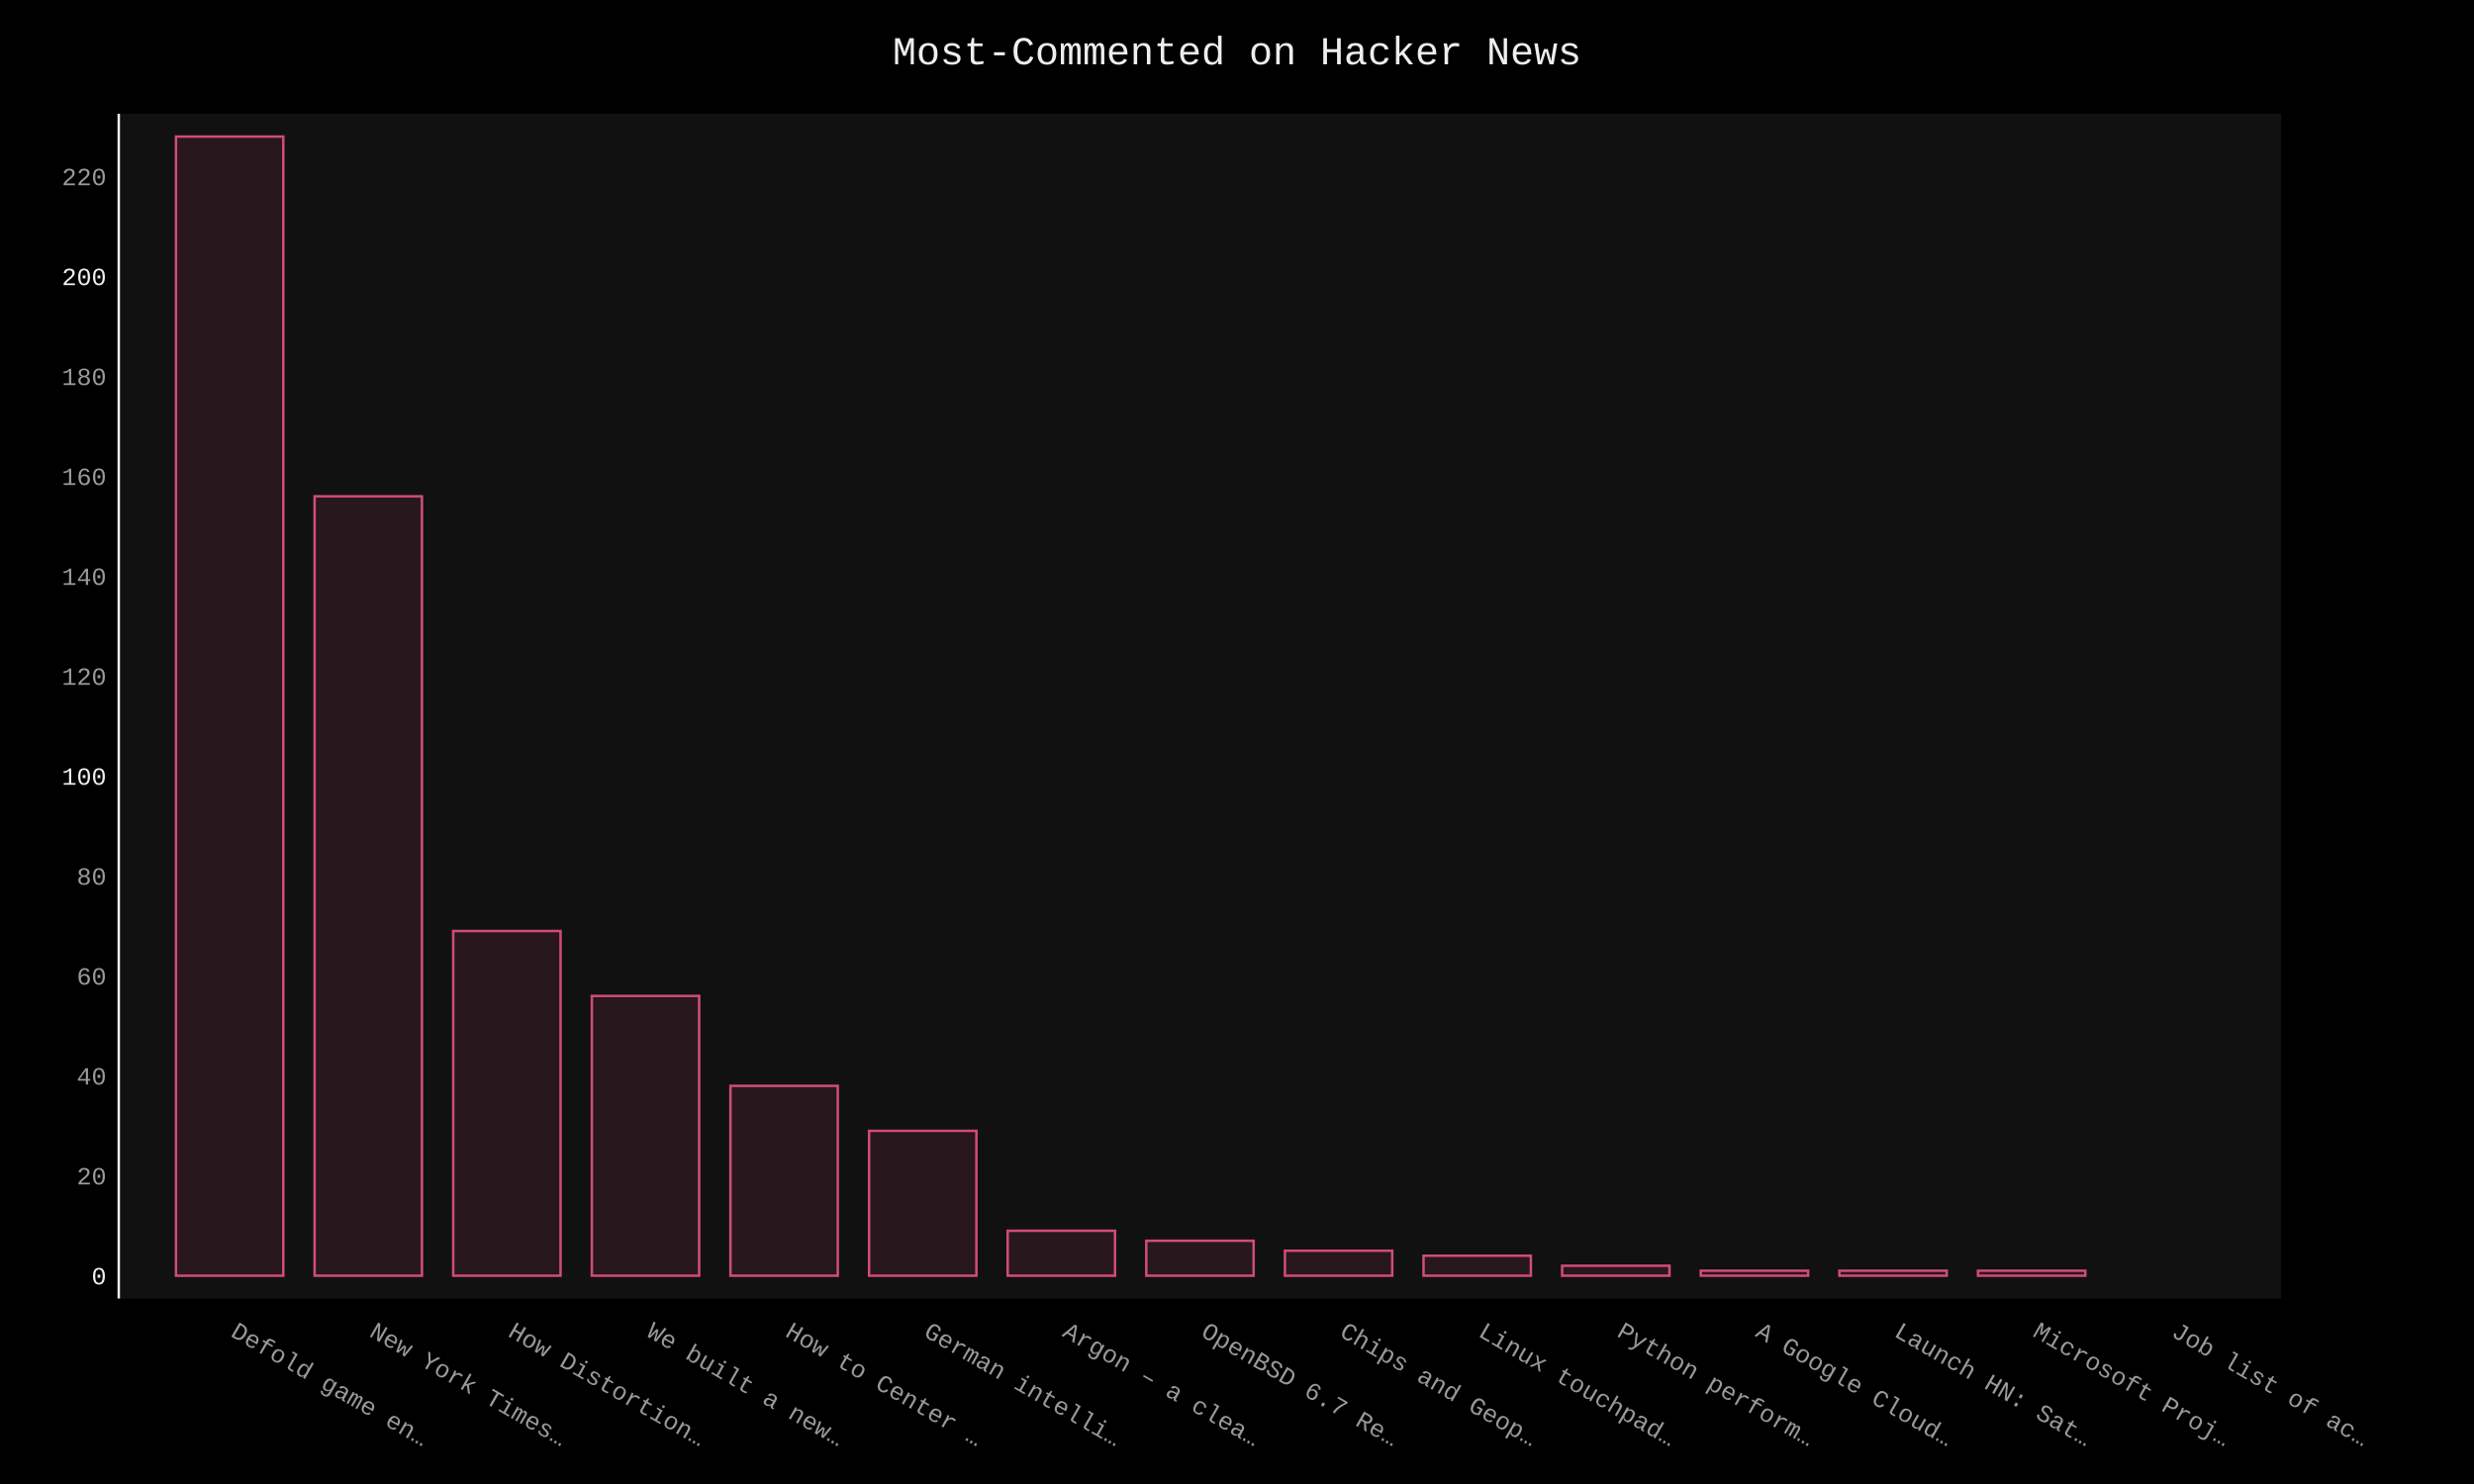
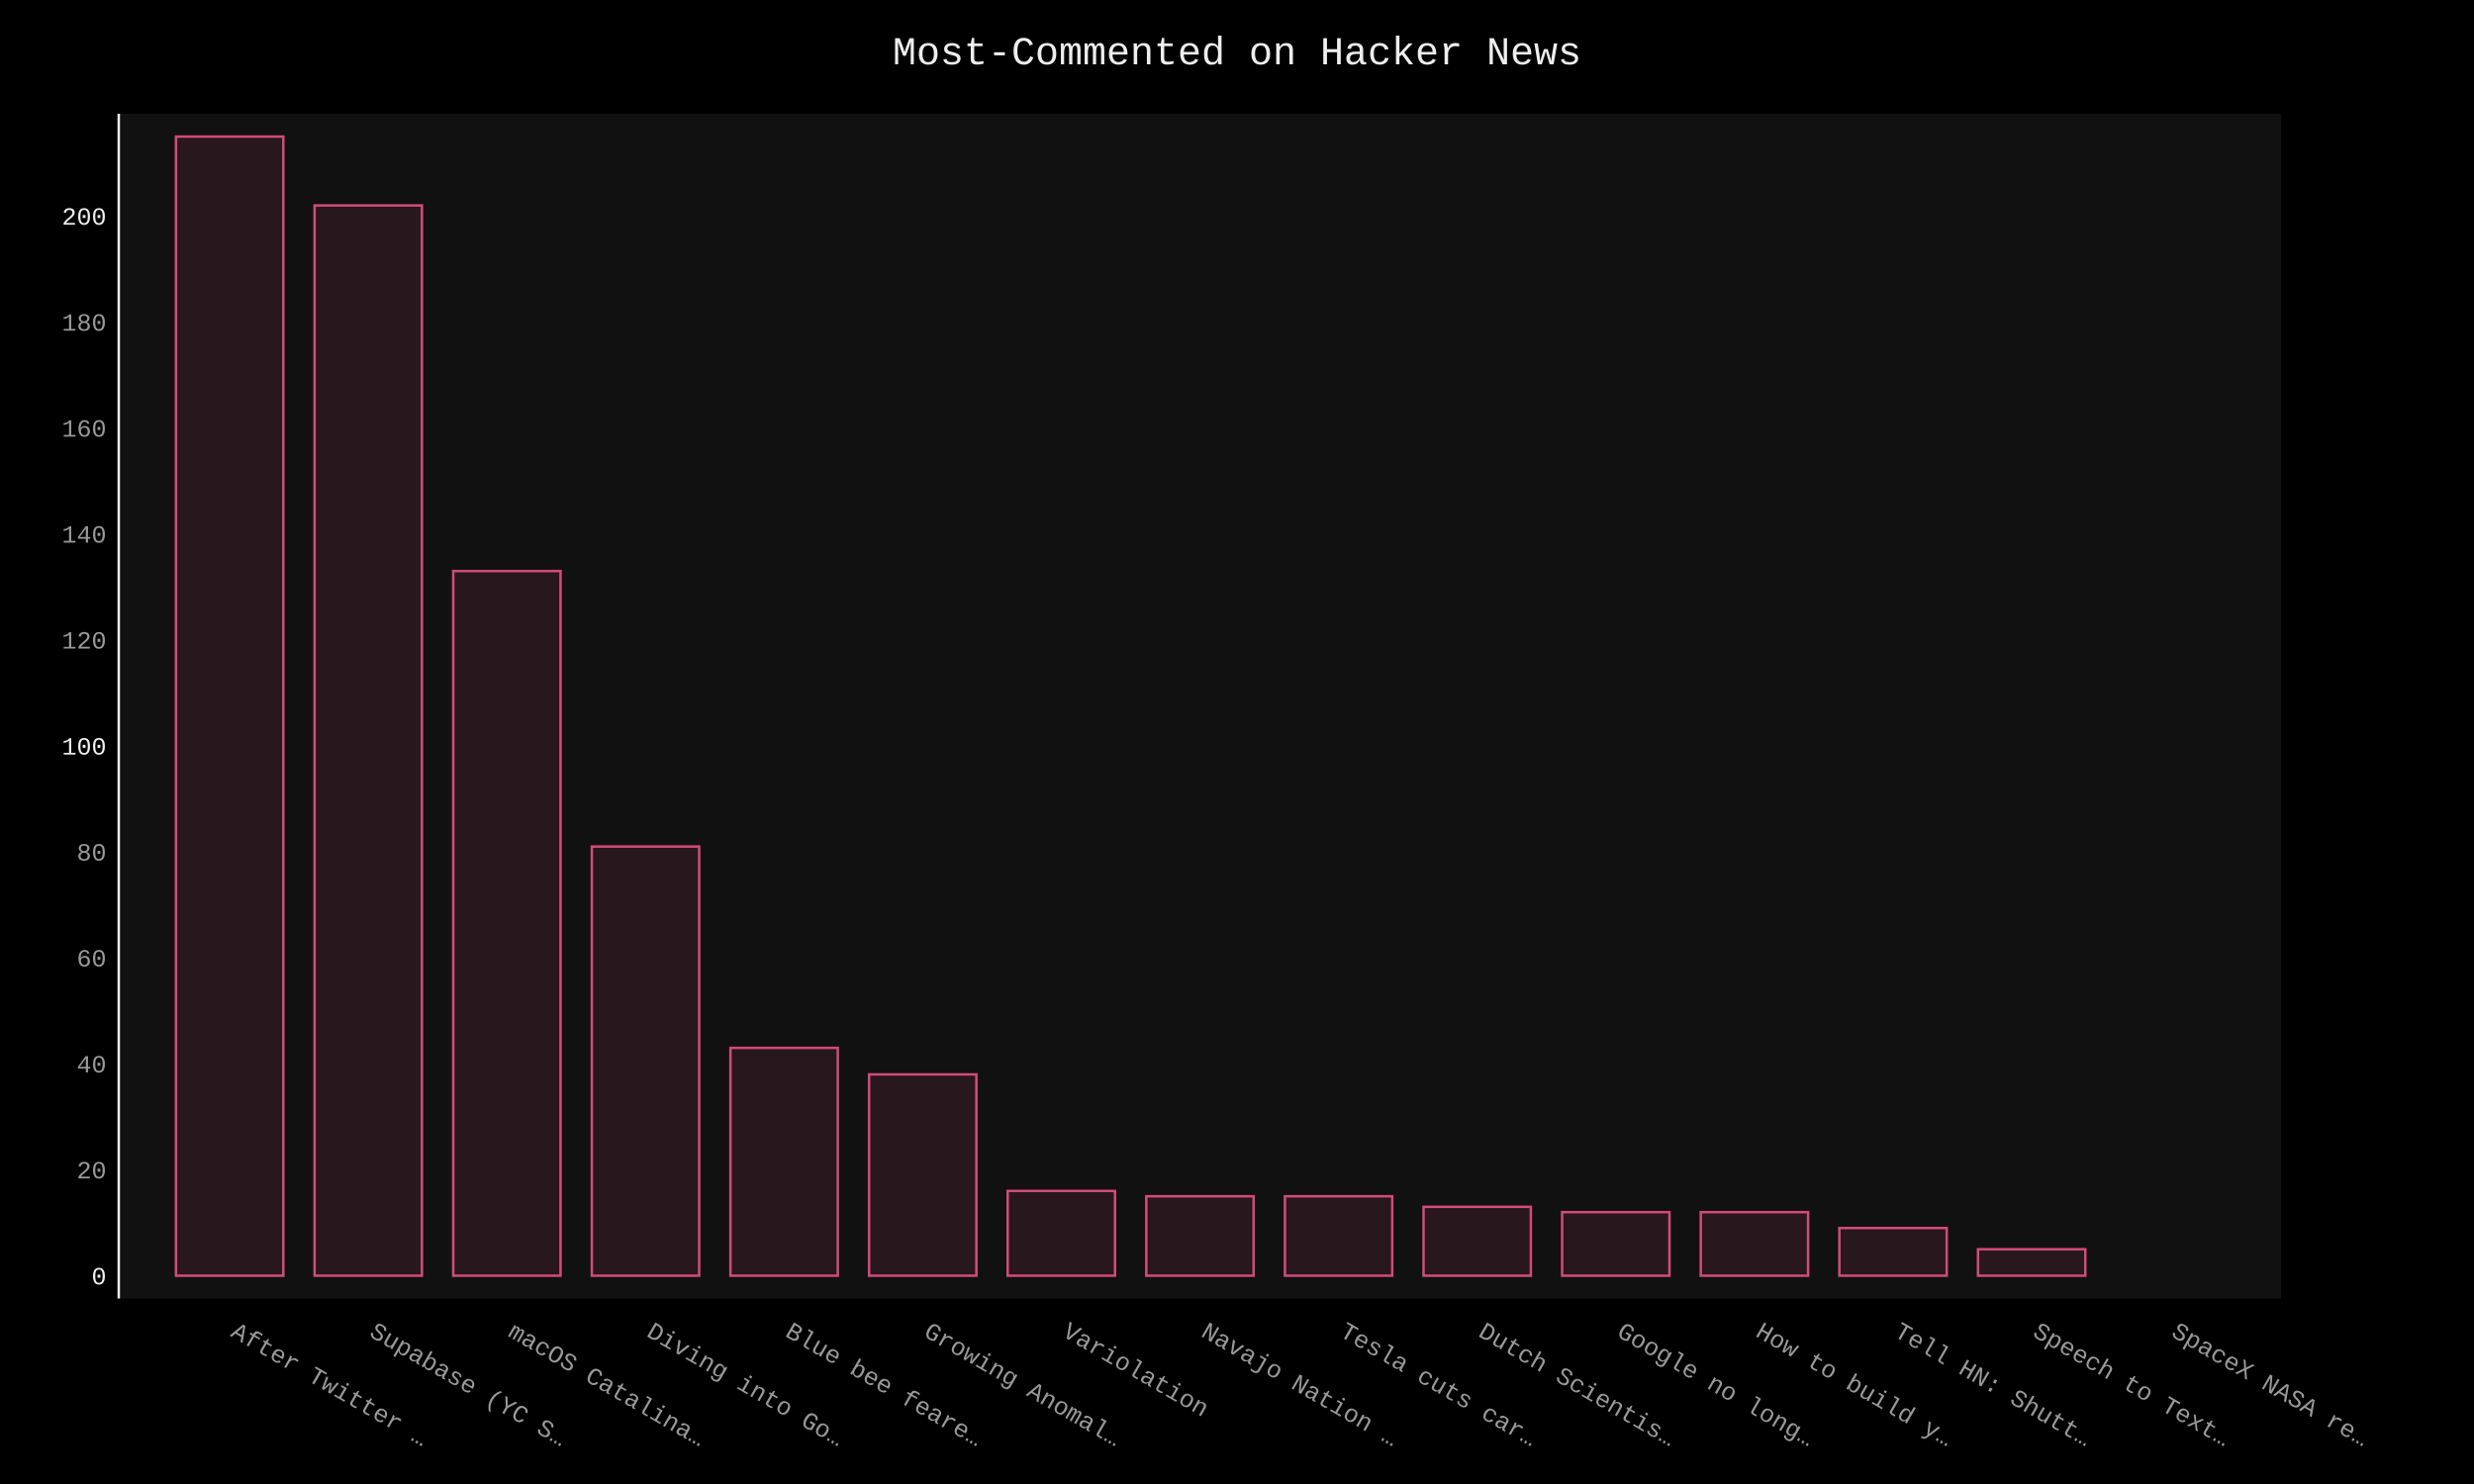
- <svg xmlns="http://www.w3.org/2000/svg" xmlns:xlink="http://www.w3.org/1999/xlink" id="chart-d5d75589-04b6-4470-a7b1-69fcac5c3718" class="pygal-chart" viewBox="0 0 1000 600">
+ <svg xmlns="http://www.w3.org/2000/svg" xmlns:xlink="http://www.w3.org/1999/xlink" id="chart-13ec7361-a913-4a69-9582-dc5bb7fc699b" class="pygal-chart" viewBox="0 0 1000 600">
  <defs>
-     <style type="text/css">#chart-d5d75589-04b6-4470-a7b1-69fcac5c3718{-webkit-user-select:none;-webkit-font-smoothing:antialiased;font-family:Consolas,"Liberation Mono",Menlo,Courier,monospace}#chart-d5d75589-04b6-4470-a7b1-69fcac5c3718 .title{font-family:Consolas,"Liberation Mono",Menlo,Courier,monospace;font-size:16px}#chart-d5d75589-04b6-4470-a7b1-69fcac5c3718 .legends .legend text{font-family:Consolas,"Liberation Mono",Menlo,Courier,monospace;font-size:14px}#chart-d5d75589-04b6-4470-a7b1-69fcac5c3718 .axis text{font-family:Consolas,"Liberation Mono",Menlo,Courier,monospace;font-size:10px}#chart-d5d75589-04b6-4470-a7b1-69fcac5c3718 .axis text.major{font-family:Consolas,"Liberation Mono",Menlo,Courier,monospace;font-size:10px}#chart-d5d75589-04b6-4470-a7b1-69fcac5c3718 .text-overlay text.value{font-family:Consolas,"Liberation Mono",Menlo,Courier,monospace;font-size:16px}#chart-d5d75589-04b6-4470-a7b1-69fcac5c3718 .text-overlay text.label{font-family:Consolas,"Liberation Mono",Menlo,Courier,monospace;font-size:10px}#chart-d5d75589-04b6-4470-a7b1-69fcac5c3718 .tooltip{font-family:Consolas,"Liberation Mono",Menlo,Courier,monospace;font-size:14px}#chart-d5d75589-04b6-4470-a7b1-69fcac5c3718 text.no_data{font-family:Consolas,"Liberation Mono",Menlo,Courier,monospace;font-size:64px}
- #chart-d5d75589-04b6-4470-a7b1-69fcac5c3718{background-color:black}#chart-d5d75589-04b6-4470-a7b1-69fcac5c3718 path,#chart-d5d75589-04b6-4470-a7b1-69fcac5c3718 line,#chart-d5d75589-04b6-4470-a7b1-69fcac5c3718 rect,#chart-d5d75589-04b6-4470-a7b1-69fcac5c3718 circle{-webkit-transition:1s ease-out;-moz-transition:1s ease-out;transition:1s ease-out}#chart-d5d75589-04b6-4470-a7b1-69fcac5c3718 .graph &gt; .background{fill:black}#chart-d5d75589-04b6-4470-a7b1-69fcac5c3718 .plot &gt; .background{fill:#111}#chart-d5d75589-04b6-4470-a7b1-69fcac5c3718 .graph{fill:#999}#chart-d5d75589-04b6-4470-a7b1-69fcac5c3718 text.no_data{fill:#eee}#chart-d5d75589-04b6-4470-a7b1-69fcac5c3718 .title{fill:#eee}#chart-d5d75589-04b6-4470-a7b1-69fcac5c3718 .legends .legend text{fill:#999}#chart-d5d75589-04b6-4470-a7b1-69fcac5c3718 .legends .legend:hover text{fill:#eee}#chart-d5d75589-04b6-4470-a7b1-69fcac5c3718 .axis .line{stroke:#eee}#chart-d5d75589-04b6-4470-a7b1-69fcac5c3718 .axis .guide.line{stroke:#555}#chart-d5d75589-04b6-4470-a7b1-69fcac5c3718 .axis .major.line{stroke:#999}#chart-d5d75589-04b6-4470-a7b1-69fcac5c3718 .axis text.major{fill:#eee}#chart-d5d75589-04b6-4470-a7b1-69fcac5c3718 .axis.y .guides:hover .guide.line,#chart-d5d75589-04b6-4470-a7b1-69fcac5c3718 .line-graph .axis.x .guides:hover .guide.line,#chart-d5d75589-04b6-4470-a7b1-69fcac5c3718 .stackedline-graph .axis.x .guides:hover .guide.line,#chart-d5d75589-04b6-4470-a7b1-69fcac5c3718 .xy-graph .axis.x .guides:hover .guide.line{stroke:#eee}#chart-d5d75589-04b6-4470-a7b1-69fcac5c3718 .axis .guides:hover text{fill:#eee}#chart-d5d75589-04b6-4470-a7b1-69fcac5c3718 .reactive{fill-opacity:.1;stroke-opacity:.8}#chart-d5d75589-04b6-4470-a7b1-69fcac5c3718 .ci{stroke:#999}#chart-d5d75589-04b6-4470-a7b1-69fcac5c3718 .reactive.active,#chart-d5d75589-04b6-4470-a7b1-69fcac5c3718 .active .reactive{fill-opacity:.75;stroke-opacity:.9;stroke-width:4}#chart-d5d75589-04b6-4470-a7b1-69fcac5c3718 .ci .reactive.active{stroke-width:1.5}#chart-d5d75589-04b6-4470-a7b1-69fcac5c3718 .series text{fill:#eee}#chart-d5d75589-04b6-4470-a7b1-69fcac5c3718 .tooltip rect{fill:#111;stroke:#eee;-webkit-transition:opacity 1s ease-out;-moz-transition:opacity 1s ease-out;transition:opacity 1s ease-out}#chart-d5d75589-04b6-4470-a7b1-69fcac5c3718 .tooltip .label{fill:#999}#chart-d5d75589-04b6-4470-a7b1-69fcac5c3718 .tooltip .label{fill:#999}#chart-d5d75589-04b6-4470-a7b1-69fcac5c3718 .tooltip .legend{font-size:.8em;fill:#555}#chart-d5d75589-04b6-4470-a7b1-69fcac5c3718 .tooltip .x_label{font-size:.6em;fill:#eee}#chart-d5d75589-04b6-4470-a7b1-69fcac5c3718 .tooltip .xlink{font-size:.5em;text-decoration:underline}#chart-d5d75589-04b6-4470-a7b1-69fcac5c3718 .tooltip .value{font-size:1.5em}#chart-d5d75589-04b6-4470-a7b1-69fcac5c3718 .bound{font-size:.5em}#chart-d5d75589-04b6-4470-a7b1-69fcac5c3718 .max-value{font-size:.75em;fill:#555}#chart-d5d75589-04b6-4470-a7b1-69fcac5c3718 .map-element{fill:#111;stroke:#555 !important}#chart-d5d75589-04b6-4470-a7b1-69fcac5c3718 .map-element .reactive{fill-opacity:inherit;stroke-opacity:inherit}#chart-d5d75589-04b6-4470-a7b1-69fcac5c3718 .color-0,#chart-d5d75589-04b6-4470-a7b1-69fcac5c3718 .color-0 a:visited{stroke:#ff5995;fill:#ff5995}#chart-d5d75589-04b6-4470-a7b1-69fcac5c3718 .text-overlay .color-0 text{fill:black}
- #chart-d5d75589-04b6-4470-a7b1-69fcac5c3718 text.no_data{text-anchor:middle}#chart-d5d75589-04b6-4470-a7b1-69fcac5c3718 .guide.line{fill:none}#chart-d5d75589-04b6-4470-a7b1-69fcac5c3718 .centered{text-anchor:middle}#chart-d5d75589-04b6-4470-a7b1-69fcac5c3718 .title{text-anchor:middle}#chart-d5d75589-04b6-4470-a7b1-69fcac5c3718 .legends .legend text{fill-opacity:1}#chart-d5d75589-04b6-4470-a7b1-69fcac5c3718 .axis.x text{text-anchor:middle}#chart-d5d75589-04b6-4470-a7b1-69fcac5c3718 .axis.x:not(.web) text[transform]{text-anchor:start}#chart-d5d75589-04b6-4470-a7b1-69fcac5c3718 .axis.x:not(.web) text[transform].backwards{text-anchor:end}#chart-d5d75589-04b6-4470-a7b1-69fcac5c3718 .axis.y text{text-anchor:end}#chart-d5d75589-04b6-4470-a7b1-69fcac5c3718 .axis.y text[transform].backwards{text-anchor:start}#chart-d5d75589-04b6-4470-a7b1-69fcac5c3718 .axis.y2 text{text-anchor:start}#chart-d5d75589-04b6-4470-a7b1-69fcac5c3718 .axis.y2 text[transform].backwards{text-anchor:end}#chart-d5d75589-04b6-4470-a7b1-69fcac5c3718 .axis .guide.line{stroke-dasharray:4,4}#chart-d5d75589-04b6-4470-a7b1-69fcac5c3718 .axis .major.guide.line{stroke-dasharray:6,6}#chart-d5d75589-04b6-4470-a7b1-69fcac5c3718 .horizontal .axis.y .guide.line,#chart-d5d75589-04b6-4470-a7b1-69fcac5c3718 .horizontal .axis.y2 .guide.line,#chart-d5d75589-04b6-4470-a7b1-69fcac5c3718 .vertical .axis.x .guide.line{opacity:0}#chart-d5d75589-04b6-4470-a7b1-69fcac5c3718 .horizontal .axis.always_show .guide.line,#chart-d5d75589-04b6-4470-a7b1-69fcac5c3718 .vertical .axis.always_show .guide.line{opacity:1 !important}#chart-d5d75589-04b6-4470-a7b1-69fcac5c3718 .axis.y .guides:hover .guide.line,#chart-d5d75589-04b6-4470-a7b1-69fcac5c3718 .axis.y2 .guides:hover .guide.line,#chart-d5d75589-04b6-4470-a7b1-69fcac5c3718 .axis.x .guides:hover .guide.line{opacity:1}#chart-d5d75589-04b6-4470-a7b1-69fcac5c3718 .axis .guides:hover text{opacity:1}#chart-d5d75589-04b6-4470-a7b1-69fcac5c3718 .nofill{fill:none}#chart-d5d75589-04b6-4470-a7b1-69fcac5c3718 .subtle-fill{fill-opacity:.2}#chart-d5d75589-04b6-4470-a7b1-69fcac5c3718 .dot{stroke-width:1px;fill-opacity:1}#chart-d5d75589-04b6-4470-a7b1-69fcac5c3718 .dot.active{stroke-width:5px}#chart-d5d75589-04b6-4470-a7b1-69fcac5c3718 .dot.negative{fill:transparent}#chart-d5d75589-04b6-4470-a7b1-69fcac5c3718 text,#chart-d5d75589-04b6-4470-a7b1-69fcac5c3718 tspan{stroke:none !important}#chart-d5d75589-04b6-4470-a7b1-69fcac5c3718 .series text.active{opacity:1}#chart-d5d75589-04b6-4470-a7b1-69fcac5c3718 .tooltip rect{fill-opacity:.95;stroke-width:.5}#chart-d5d75589-04b6-4470-a7b1-69fcac5c3718 .tooltip text{fill-opacity:1}#chart-d5d75589-04b6-4470-a7b1-69fcac5c3718 .showable{visibility:hidden}#chart-d5d75589-04b6-4470-a7b1-69fcac5c3718 .showable.shown{visibility:visible}#chart-d5d75589-04b6-4470-a7b1-69fcac5c3718 .gauge-background{fill:rgba(229,229,229,1);stroke:none}#chart-d5d75589-04b6-4470-a7b1-69fcac5c3718 .bg-lines{stroke:black;stroke-width:2px}</style>
+     <style type="text/css">#chart-13ec7361-a913-4a69-9582-dc5bb7fc699b{-webkit-user-select:none;-webkit-font-smoothing:antialiased;font-family:Consolas,"Liberation Mono",Menlo,Courier,monospace}#chart-13ec7361-a913-4a69-9582-dc5bb7fc699b .title{font-family:Consolas,"Liberation Mono",Menlo,Courier,monospace;font-size:16px}#chart-13ec7361-a913-4a69-9582-dc5bb7fc699b .legends .legend text{font-family:Consolas,"Liberation Mono",Menlo,Courier,monospace;font-size:14px}#chart-13ec7361-a913-4a69-9582-dc5bb7fc699b .axis text{font-family:Consolas,"Liberation Mono",Menlo,Courier,monospace;font-size:10px}#chart-13ec7361-a913-4a69-9582-dc5bb7fc699b .axis text.major{font-family:Consolas,"Liberation Mono",Menlo,Courier,monospace;font-size:10px}#chart-13ec7361-a913-4a69-9582-dc5bb7fc699b .text-overlay text.value{font-family:Consolas,"Liberation Mono",Menlo,Courier,monospace;font-size:16px}#chart-13ec7361-a913-4a69-9582-dc5bb7fc699b .text-overlay text.label{font-family:Consolas,"Liberation Mono",Menlo,Courier,monospace;font-size:10px}#chart-13ec7361-a913-4a69-9582-dc5bb7fc699b .tooltip{font-family:Consolas,"Liberation Mono",Menlo,Courier,monospace;font-size:14px}#chart-13ec7361-a913-4a69-9582-dc5bb7fc699b text.no_data{font-family:Consolas,"Liberation Mono",Menlo,Courier,monospace;font-size:64px}
+ #chart-13ec7361-a913-4a69-9582-dc5bb7fc699b{background-color:black}#chart-13ec7361-a913-4a69-9582-dc5bb7fc699b path,#chart-13ec7361-a913-4a69-9582-dc5bb7fc699b line,#chart-13ec7361-a913-4a69-9582-dc5bb7fc699b rect,#chart-13ec7361-a913-4a69-9582-dc5bb7fc699b circle{-webkit-transition:1s ease-out;-moz-transition:1s ease-out;transition:1s ease-out}#chart-13ec7361-a913-4a69-9582-dc5bb7fc699b .graph &gt; .background{fill:black}#chart-13ec7361-a913-4a69-9582-dc5bb7fc699b .plot &gt; .background{fill:#111}#chart-13ec7361-a913-4a69-9582-dc5bb7fc699b .graph{fill:#999}#chart-13ec7361-a913-4a69-9582-dc5bb7fc699b text.no_data{fill:#eee}#chart-13ec7361-a913-4a69-9582-dc5bb7fc699b .title{fill:#eee}#chart-13ec7361-a913-4a69-9582-dc5bb7fc699b .legends .legend text{fill:#999}#chart-13ec7361-a913-4a69-9582-dc5bb7fc699b .legends .legend:hover text{fill:#eee}#chart-13ec7361-a913-4a69-9582-dc5bb7fc699b .axis .line{stroke:#eee}#chart-13ec7361-a913-4a69-9582-dc5bb7fc699b .axis .guide.line{stroke:#555}#chart-13ec7361-a913-4a69-9582-dc5bb7fc699b .axis .major.line{stroke:#999}#chart-13ec7361-a913-4a69-9582-dc5bb7fc699b .axis text.major{fill:#eee}#chart-13ec7361-a913-4a69-9582-dc5bb7fc699b .axis.y .guides:hover .guide.line,#chart-13ec7361-a913-4a69-9582-dc5bb7fc699b .line-graph .axis.x .guides:hover .guide.line,#chart-13ec7361-a913-4a69-9582-dc5bb7fc699b .stackedline-graph .axis.x .guides:hover .guide.line,#chart-13ec7361-a913-4a69-9582-dc5bb7fc699b .xy-graph .axis.x .guides:hover .guide.line{stroke:#eee}#chart-13ec7361-a913-4a69-9582-dc5bb7fc699b .axis .guides:hover text{fill:#eee}#chart-13ec7361-a913-4a69-9582-dc5bb7fc699b .reactive{fill-opacity:.1;stroke-opacity:.8}#chart-13ec7361-a913-4a69-9582-dc5bb7fc699b .ci{stroke:#999}#chart-13ec7361-a913-4a69-9582-dc5bb7fc699b .reactive.active,#chart-13ec7361-a913-4a69-9582-dc5bb7fc699b .active .reactive{fill-opacity:.75;stroke-opacity:.9;stroke-width:4}#chart-13ec7361-a913-4a69-9582-dc5bb7fc699b .ci .reactive.active{stroke-width:1.5}#chart-13ec7361-a913-4a69-9582-dc5bb7fc699b .series text{fill:#eee}#chart-13ec7361-a913-4a69-9582-dc5bb7fc699b .tooltip rect{fill:#111;stroke:#eee;-webkit-transition:opacity 1s ease-out;-moz-transition:opacity 1s ease-out;transition:opacity 1s ease-out}#chart-13ec7361-a913-4a69-9582-dc5bb7fc699b .tooltip .label{fill:#999}#chart-13ec7361-a913-4a69-9582-dc5bb7fc699b .tooltip .label{fill:#999}#chart-13ec7361-a913-4a69-9582-dc5bb7fc699b .tooltip .legend{font-size:.8em;fill:#555}#chart-13ec7361-a913-4a69-9582-dc5bb7fc699b .tooltip .x_label{font-size:.6em;fill:#eee}#chart-13ec7361-a913-4a69-9582-dc5bb7fc699b .tooltip .xlink{font-size:.5em;text-decoration:underline}#chart-13ec7361-a913-4a69-9582-dc5bb7fc699b .tooltip .value{font-size:1.5em}#chart-13ec7361-a913-4a69-9582-dc5bb7fc699b .bound{font-size:.5em}#chart-13ec7361-a913-4a69-9582-dc5bb7fc699b .max-value{font-size:.75em;fill:#555}#chart-13ec7361-a913-4a69-9582-dc5bb7fc699b .map-element{fill:#111;stroke:#555 !important}#chart-13ec7361-a913-4a69-9582-dc5bb7fc699b .map-element .reactive{fill-opacity:inherit;stroke-opacity:inherit}#chart-13ec7361-a913-4a69-9582-dc5bb7fc699b .color-0,#chart-13ec7361-a913-4a69-9582-dc5bb7fc699b .color-0 a:visited{stroke:#ff5995;fill:#ff5995}#chart-13ec7361-a913-4a69-9582-dc5bb7fc699b .text-overlay .color-0 text{fill:black}
+ #chart-13ec7361-a913-4a69-9582-dc5bb7fc699b text.no_data{text-anchor:middle}#chart-13ec7361-a913-4a69-9582-dc5bb7fc699b .guide.line{fill:none}#chart-13ec7361-a913-4a69-9582-dc5bb7fc699b .centered{text-anchor:middle}#chart-13ec7361-a913-4a69-9582-dc5bb7fc699b .title{text-anchor:middle}#chart-13ec7361-a913-4a69-9582-dc5bb7fc699b .legends .legend text{fill-opacity:1}#chart-13ec7361-a913-4a69-9582-dc5bb7fc699b .axis.x text{text-anchor:middle}#chart-13ec7361-a913-4a69-9582-dc5bb7fc699b .axis.x:not(.web) text[transform]{text-anchor:start}#chart-13ec7361-a913-4a69-9582-dc5bb7fc699b .axis.x:not(.web) text[transform].backwards{text-anchor:end}#chart-13ec7361-a913-4a69-9582-dc5bb7fc699b .axis.y text{text-anchor:end}#chart-13ec7361-a913-4a69-9582-dc5bb7fc699b .axis.y text[transform].backwards{text-anchor:start}#chart-13ec7361-a913-4a69-9582-dc5bb7fc699b .axis.y2 text{text-anchor:start}#chart-13ec7361-a913-4a69-9582-dc5bb7fc699b .axis.y2 text[transform].backwards{text-anchor:end}#chart-13ec7361-a913-4a69-9582-dc5bb7fc699b .axis .guide.line{stroke-dasharray:4,4}#chart-13ec7361-a913-4a69-9582-dc5bb7fc699b .axis .major.guide.line{stroke-dasharray:6,6}#chart-13ec7361-a913-4a69-9582-dc5bb7fc699b .horizontal .axis.y .guide.line,#chart-13ec7361-a913-4a69-9582-dc5bb7fc699b .horizontal .axis.y2 .guide.line,#chart-13ec7361-a913-4a69-9582-dc5bb7fc699b .vertical .axis.x .guide.line{opacity:0}#chart-13ec7361-a913-4a69-9582-dc5bb7fc699b .horizontal .axis.always_show .guide.line,#chart-13ec7361-a913-4a69-9582-dc5bb7fc699b .vertical .axis.always_show .guide.line{opacity:1 !important}#chart-13ec7361-a913-4a69-9582-dc5bb7fc699b .axis.y .guides:hover .guide.line,#chart-13ec7361-a913-4a69-9582-dc5bb7fc699b .axis.y2 .guides:hover .guide.line,#chart-13ec7361-a913-4a69-9582-dc5bb7fc699b .axis.x .guides:hover .guide.line{opacity:1}#chart-13ec7361-a913-4a69-9582-dc5bb7fc699b .axis .guides:hover text{opacity:1}#chart-13ec7361-a913-4a69-9582-dc5bb7fc699b .nofill{fill:none}#chart-13ec7361-a913-4a69-9582-dc5bb7fc699b .subtle-fill{fill-opacity:.2}#chart-13ec7361-a913-4a69-9582-dc5bb7fc699b .dot{stroke-width:1px;fill-opacity:1}#chart-13ec7361-a913-4a69-9582-dc5bb7fc699b .dot.active{stroke-width:5px}#chart-13ec7361-a913-4a69-9582-dc5bb7fc699b .dot.negative{fill:transparent}#chart-13ec7361-a913-4a69-9582-dc5bb7fc699b text,#chart-13ec7361-a913-4a69-9582-dc5bb7fc699b tspan{stroke:none !important}#chart-13ec7361-a913-4a69-9582-dc5bb7fc699b .series text.active{opacity:1}#chart-13ec7361-a913-4a69-9582-dc5bb7fc699b .tooltip rect{fill-opacity:.95;stroke-width:.5}#chart-13ec7361-a913-4a69-9582-dc5bb7fc699b .tooltip text{fill-opacity:1}#chart-13ec7361-a913-4a69-9582-dc5bb7fc699b .showable{visibility:hidden}#chart-13ec7361-a913-4a69-9582-dc5bb7fc699b .showable.shown{visibility:visible}#chart-13ec7361-a913-4a69-9582-dc5bb7fc699b .gauge-background{fill:rgba(229,229,229,1);stroke:none}#chart-13ec7361-a913-4a69-9582-dc5bb7fc699b .bg-lines{stroke:black;stroke-width:2px}</style>
  </defs>
  <g class="graph bar-graph vertical">
    <rect x="0" y="0" width="1000" height="600" class="background" />
    <g transform="translate(48, 46)" class="plot">
      <rect x="0" y="0" width="874.058" height="479.0" class="background" />
      <g class="axis y">
        <g class="guides">
          <text x="-5" y="473.288" class="major">0</text>
        </g>
        <g class="guides">
-           <text x="-5" y="432.887" class="">20</text>
-         </g>
-         <g class="guides">
-           <text x="-5" y="392.485" class="">40</text>
-         </g>
-         <g class="guides">
-           <text x="-5" y="352.084" class="">60</text>
-         </g>
-         <g class="guides">
-           <text x="-5" y="311.683" class="">80</text>
-         </g>
-         <g class="guides">
-           <text x="-5" y="271.281" class="major">100</text>
-         </g>
-         <g class="guides">
-           <text x="-5" y="230.88" class="">120</text>
-         </g>
-         <g class="guides">
-           <text x="-5" y="190.478" class="">140</text>
-         </g>
-         <g class="guides">
-           <text x="-5" y="150.077" class="">160</text>
-         </g>
-         <g class="guides">
-           <text x="-5" y="109.675" class="">180</text>
-         </g>
-         <g class="guides">
-           <text x="-5" y="69.274" class="major">200</text>
-         </g>
-         <g class="guides">
-           <text x="-5" y="28.872" class="">220</text>
+           <text x="-5" y="430.444" class="">20</text>
+         </g>
+         <g class="guides">
+           <text x="-5" y="387.6" class="">40</text>
+         </g>
+         <g class="guides">
+           <text x="-5" y="344.755" class="">60</text>
+         </g>
+         <g class="guides">
+           <text x="-5" y="301.911" class="">80</text>
+         </g>
+         <g class="guides">
+           <text x="-5" y="259.067" class="major">100</text>
+         </g>
+         <g class="guides">
+           <text x="-5" y="216.222" class="">120</text>
+         </g>
+         <g class="guides">
+           <text x="-5" y="173.378" class="">140</text>
+         </g>
+         <g class="guides">
+           <text x="-5" y="130.534" class="">160</text>
+         </g>
+         <g class="guides">
+           <text x="-5" y="87.689" class="">180</text>
+         </g>
+         <g class="guides">
+           <text x="-5" y="44.845" class="major">200</text>
        </g>
      </g>
      <g class="axis x">
        <path d="M0 0 v479" class="line" />
        <g class="guides">
          <path d="M44.823 0 v479" class="guide line" />
-           <text x="44.823" y="494.0" class="" transform="rotate(30 44.82347 494)">Defold game en…</text>
+           <text x="44.823" y="494.0" class="" transform="rotate(30 44.82347 494)">After Twitter …</text>
        </g>
        <g class="guides">
          <path d="M100.853 0 v479" class="guide line" />
-           <text x="100.853" y="494.0" class="" transform="rotate(30 100.8528 494)">New York Times…</text>
+           <text x="100.853" y="494.0" class="" transform="rotate(30 100.8528 494)">Supabase (YC S…</text>
        </g>
        <g class="guides">
          <path d="M156.882 0 v479" class="guide line" />
-           <text x="156.882" y="494.0" class="" transform="rotate(30 156.8822 494)">How Distortion…</text>
+           <text x="156.882" y="494.0" class="" transform="rotate(30 156.8822 494)">macOS Catalina…</text>
        </g>
        <g class="guides">
          <path d="M212.911 0 v479" class="guide line" />
-           <text x="212.911" y="494.0" class="" transform="rotate(30 212.9115 494)">We built a new…</text>
+           <text x="212.911" y="494.0" class="" transform="rotate(30 212.9115 494)">Diving into Go…</text>
        </g>
        <g class="guides">
          <path d="M268.941 0 v479" class="guide line" />
-           <text x="268.941" y="494.0" class="" transform="rotate(30 268.9408 494)">How to Center …</text>
+           <text x="268.941" y="494.0" class="" transform="rotate(30 268.9408 494)">Blue bee feare…</text>
        </g>
        <g class="guides">
          <path d="M324.97 0 v479" class="guide line" />
-           <text x="324.97" y="494.0" class="" transform="rotate(30 324.9702 494)">German intelli…</text>
+           <text x="324.97" y="494.0" class="" transform="rotate(30 324.9702 494)">Growing Anomal…</text>
        </g>
        <g class="guides">
          <path d="M381 0 v479" class="guide line" />
-           <text x="381" y="494.0" class="" transform="rotate(30 380.9995 494)">Argon – a clea…</text>
+           <text x="381" y="494.0" class="" transform="rotate(30 380.9995 494)">Variolation</text>
        </g>
        <g class="guides">
          <path d="M437.029 0 v479" class="guide line" />
-           <text x="437.029" y="494.0" class="" transform="rotate(30 437.0289 494)">OpenBSD 6.7 Re…</text>
+           <text x="437.029" y="494.0" class="" transform="rotate(30 437.0289 494)">Navajo Nation …</text>
        </g>
        <g class="guides">
          <path d="M493.058 0 v479" class="guide line" />
-           <text x="493.058" y="494.0" class="" transform="rotate(30 493.0582 494)">Chips and Geop…</text>
+           <text x="493.058" y="494.0" class="" transform="rotate(30 493.0582 494)">Tesla cuts car…</text>
        </g>
        <g class="guides">
          <path d="M549.088 0 v479" class="guide line" />
-           <text x="549.088" y="494.0" class="" transform="rotate(30 549.0875 494)">Linux touchpad…</text>
+           <text x="549.088" y="494.0" class="" transform="rotate(30 549.0875 494)">Dutch Scientis…</text>
        </g>
        <g class="guides">
          <path d="M605.117 0 v479" class="guide line" />
-           <text x="605.117" y="494.0" class="" transform="rotate(30 605.1169 494)">Python perform…</text>
+           <text x="605.117" y="494.0" class="" transform="rotate(30 605.1169 494)">Google no long…</text>
        </g>
        <g class="guides">
          <path d="M661.146 0 v479" class="guide line" />
-           <text x="661.146" y="494.0" class="" transform="rotate(30 661.1462 494)">A Google Cloud…</text>
+           <text x="661.146" y="494.0" class="" transform="rotate(30 661.1462 494)">How to build y…</text>
        </g>
        <g class="guides">
          <path d="M717.176 0 v479" class="guide line" />
-           <text x="717.176" y="494.0" class="" transform="rotate(30 717.1756 494)">Launch HN: Sat…</text>
+           <text x="717.176" y="494.0" class="" transform="rotate(30 717.1756 494)">Tell HN: Shutt…</text>
        </g>
        <g class="guides">
          <path d="M773.205 0 v479" class="guide line" />
-           <text x="773.205" y="494.0" class="" transform="rotate(30 773.2049 494)">Microsoft Proj…</text>
+           <text x="773.205" y="494.0" class="" transform="rotate(30 773.2049 494)">Speech to Text…</text>
        </g>
        <g class="guides">
          <path d="M829.234 0 v479" class="guide line" />
-           <text x="829.234" y="494.0" class="" transform="rotate(30 829.2342 494)">Job list of ac…</text>
+           <text x="829.234" y="494.0" class="" transform="rotate(30 829.2342 494)">SpaceX NASA re…</text>
        </g>
      </g>
      <g class="series serie-0 color-0">
        <g class="bars">
          <g class="bar">
-             <a target="_blank" xlink:href="http://news.ycombinator.com/item?id=23232648">
+             <a target="_blank" xlink:href="http://news.ycombinator.com/item?id=23322719">
              <rect x="23.129" y="9.212" rx="0" ry="0" width="43.389" height="460.577" class="rect reactive tooltip-trigger" />
            </a>
          </g>
          <g class="bar">
-             <a target="_blank" xlink:href="http://news.ycombinator.com/item?id=23235141">
-               <rect x="79.158" y="154.657" rx="0" ry="0" width="43.389" height="315.132" class="rect reactive tooltip-trigger" />
-             </a>
-           </g>
-           <g class="bar">
-             <a target="_blank" xlink:href="http://news.ycombinator.com/item?id=23232268">
-               <rect x="135.188" y="330.403" rx="0" ry="0" width="43.389" height="139.385" class="rect reactive tooltip-trigger" />
-             </a>
-           </g>
-           <g class="bar">
-             <a target="_blank" xlink:href="http://news.ycombinator.com/item?id=23234771">
-               <rect x="191.217" y="356.664" rx="0" ry="0" width="43.389" height="113.124" class="rect reactive tooltip-trigger" />
-             </a>
-           </g>
-           <g class="bar">
-             <a target="_blank" xlink:href="http://news.ycombinator.com/item?id=23235278">
-               <rect x="247.246" y="393.026" rx="0" ry="0" width="43.389" height="76.763" class="rect reactive tooltip-trigger" />
-             </a>
-           </g>
-           <g class="bar">
-             <a target="_blank" xlink:href="http://news.ycombinator.com/item?id=23233568">
-               <rect x="303.276" y="411.206" rx="0" ry="0" width="43.389" height="58.582" class="rect reactive tooltip-trigger" />
-             </a>
-           </g>
-           <g class="bar">
-             <a target="_blank" xlink:href="http://news.ycombinator.com/item?id=23235213">
-               <rect x="359.305" y="451.608" rx="0" ry="0" width="43.389" height="18.181" class="rect reactive tooltip-trigger" />
-             </a>
-           </g>
-           <g class="bar">
-             <a target="_blank" xlink:href="http://news.ycombinator.com/item?id=23235182">
-               <rect x="415.334" y="455.648" rx="0" ry="0" width="43.389" height="14.141" class="rect reactive tooltip-trigger" />
-             </a>
-           </g>
-           <g class="bar">
-             <a target="_blank" xlink:href="http://news.ycombinator.com/item?id=23235692">
-               <rect x="471.364" y="459.688" rx="0" ry="0" width="43.389" height="10.1" class="rect reactive tooltip-trigger" />
-             </a>
-           </g>
-           <g class="bar">
-             <a target="_blank" xlink:href="http://news.ycombinator.com/item?id=23235609">
-               <rect x="527.393" y="461.708" rx="0" ry="0" width="43.389" height="8.08" class="rect reactive tooltip-trigger" />
-             </a>
-           </g>
-           <g class="bar">
-             <a target="_blank" xlink:href="http://news.ycombinator.com/item?id=23235930">
-               <rect x="583.422" y="465.748" rx="0" ry="0" width="43.389" height="4.04" class="rect reactive tooltip-trigger" />
-             </a>
-           </g>
-           <g class="bar">
-             <a target="_blank" xlink:href="http://news.ycombinator.com/item?id=23235995">
-               <rect x="639.452" y="467.768" rx="0" ry="0" width="43.389" height="2.02" class="rect reactive tooltip-trigger" />
-             </a>
-           </g>
-           <g class="bar">
-             <a target="_blank" xlink:href="http://news.ycombinator.com/item?id=23236319">
-               <rect x="695.481" y="467.768" rx="0" ry="0" width="43.389" height="2.02" class="rect reactive tooltip-trigger" />
-             </a>
-           </g>
-           <g class="bar">
-             <a target="_blank" xlink:href="http://news.ycombinator.com/item?id=23236241">
-               <rect x="751.51" y="467.768" rx="0" ry="0" width="43.389" height="2.02" class="rect reactive tooltip-trigger" />
-             </a>
-           </g>
-           <g class="bar">
-             <a target="_blank" xlink:href="http://news.ycombinator.com/item?id=23235813">
+             <a target="_blank" xlink:href="http://news.ycombinator.com/item?id=23319901">
+               <rect x="79.158" y="37.06" rx="0" ry="0" width="43.389" height="432.728" class="rect reactive tooltip-trigger" />
+             </a>
+           </g>
+           <g class="bar">
+             <a target="_blank" xlink:href="http://news.ycombinator.com/item?id=23320097">
+               <rect x="135.188" y="184.873" rx="0" ry="0" width="43.389" height="284.915" class="rect reactive tooltip-trigger" />
+             </a>
+           </g>
+           <g class="bar">
+             <a target="_blank" xlink:href="http://news.ycombinator.com/item?id=23318137">
+               <rect x="191.217" y="296.269" rx="0" ry="0" width="43.389" height="173.52" class="rect reactive tooltip-trigger" />
+             </a>
+           </g>
+           <g class="bar">
+             <a target="_blank" xlink:href="http://news.ycombinator.com/item?id=23317800">
+               <rect x="247.246" y="377.673" rx="0" ry="0" width="43.389" height="92.115" class="rect reactive tooltip-trigger" />
+             </a>
+           </g>
+           <g class="bar">
+             <a target="_blank" xlink:href="http://news.ycombinator.com/item?id=23311596">
+               <rect x="303.276" y="388.384" rx="0" ry="0" width="43.389" height="81.404" class="rect reactive tooltip-trigger" />
+             </a>
+           </g>
+           <g class="bar">
+             <a target="_blank" xlink:href="http://news.ycombinator.com/item?id=23322539">
+               <rect x="359.305" y="435.513" rx="0" ry="0" width="43.389" height="34.275" class="rect reactive tooltip-trigger" />
+             </a>
+           </g>
+           <g class="bar">
+             <a target="_blank" xlink:href="http://news.ycombinator.com/item?id=23322253">
+               <rect x="415.334" y="437.655" rx="0" ry="0" width="43.389" height="32.133" class="rect reactive tooltip-trigger" />
+             </a>
+           </g>
+           <g class="bar">
+             <a target="_blank" xlink:href="http://news.ycombinator.com/item?id=23322685">
+               <rect x="471.364" y="437.655" rx="0" ry="0" width="43.389" height="32.133" class="rect reactive tooltip-trigger" />
+             </a>
+           </g>
+           <g class="bar">
+             <a target="_blank" xlink:href="http://news.ycombinator.com/item?id=23321306">
+               <rect x="527.393" y="441.94" rx="0" ry="0" width="43.389" height="27.849" class="rect reactive tooltip-trigger" />
+             </a>
+           </g>
+           <g class="bar">
+             <a target="_blank" xlink:href="http://news.ycombinator.com/item?id=23322730">
+               <rect x="583.422" y="444.082" rx="0" ry="0" width="43.389" height="25.707" class="rect reactive tooltip-trigger" />
+             </a>
+           </g>
+           <g class="bar">
+             <a target="_blank" xlink:href="http://news.ycombinator.com/item?id=23320803">
+               <rect x="639.452" y="444.082" rx="0" ry="0" width="43.389" height="25.707" class="rect reactive tooltip-trigger" />
+             </a>
+           </g>
+           <g class="bar">
+             <a target="_blank" xlink:href="http://news.ycombinator.com/item?id=23322662">
+               <rect x="695.481" y="450.508" rx="0" ry="0" width="43.389" height="19.28" class="rect reactive tooltip-trigger" />
+             </a>
+           </g>
+           <g class="bar">
+             <a target="_blank" xlink:href="http://news.ycombinator.com/item?id=23322321">
+               <rect x="751.51" y="459.077" rx="0" ry="0" width="43.389" height="10.711" class="rect reactive tooltip-trigger" />
+             </a>
+           </g>
+           <g class="bar">
+             <a target="_blank" xlink:href="http://news.ycombinator.com/item?id=23322948">
              <rect x="807.54" y="469.788" rx="0" ry="0" width="43.389" height="0.0" class="rect reactive tooltip-trigger" />
            </a>
          </g>
        </g>
      </g>
    </g>
    <g class="titles">
      <text x="500.0" y="26" class="title plot_title">Most-Commented on Hacker News</text>
    </g>
    <g transform="translate(48, 46)" class="plot overlay">
      <g class="series serie-0 color-0" />
    </g>
    <g transform="translate(48, 46)" class="plot text-overlay">
      <g class="series serie-0 color-0" />
    </g>
    <g transform="translate(48, 46)" class="plot tooltip-overlay">
      <g transform="translate(0 0)" style="opacity: 0" class="tooltip">
        <rect rx="0" ry="0" width="0" height="0" class="tooltip-box" />
        <g class="text" />
      </g>
    </g>
  </g>
</svg>
